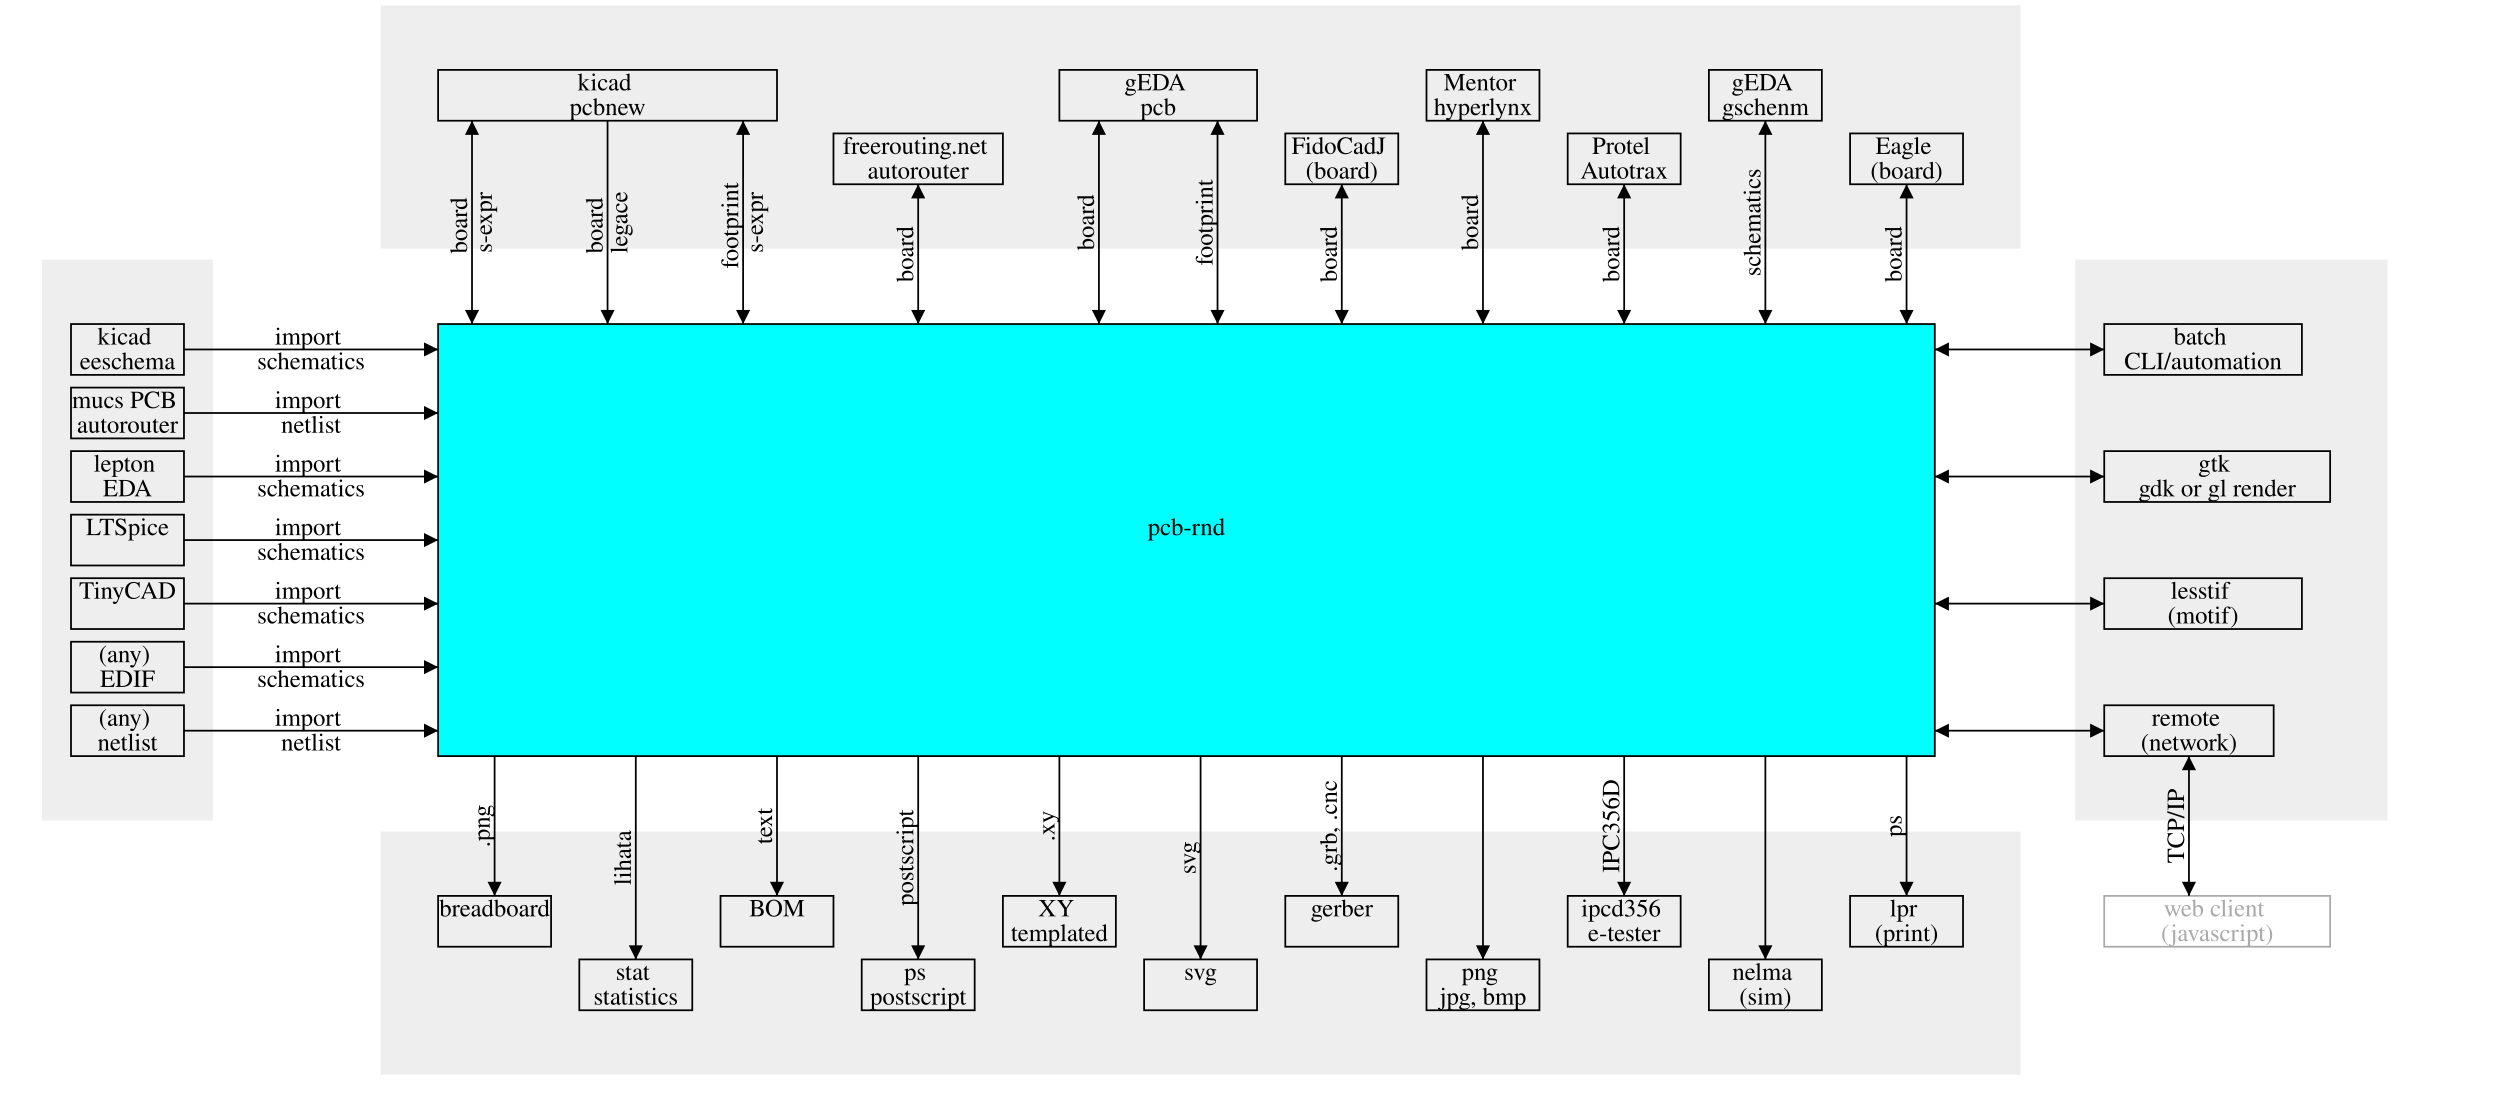
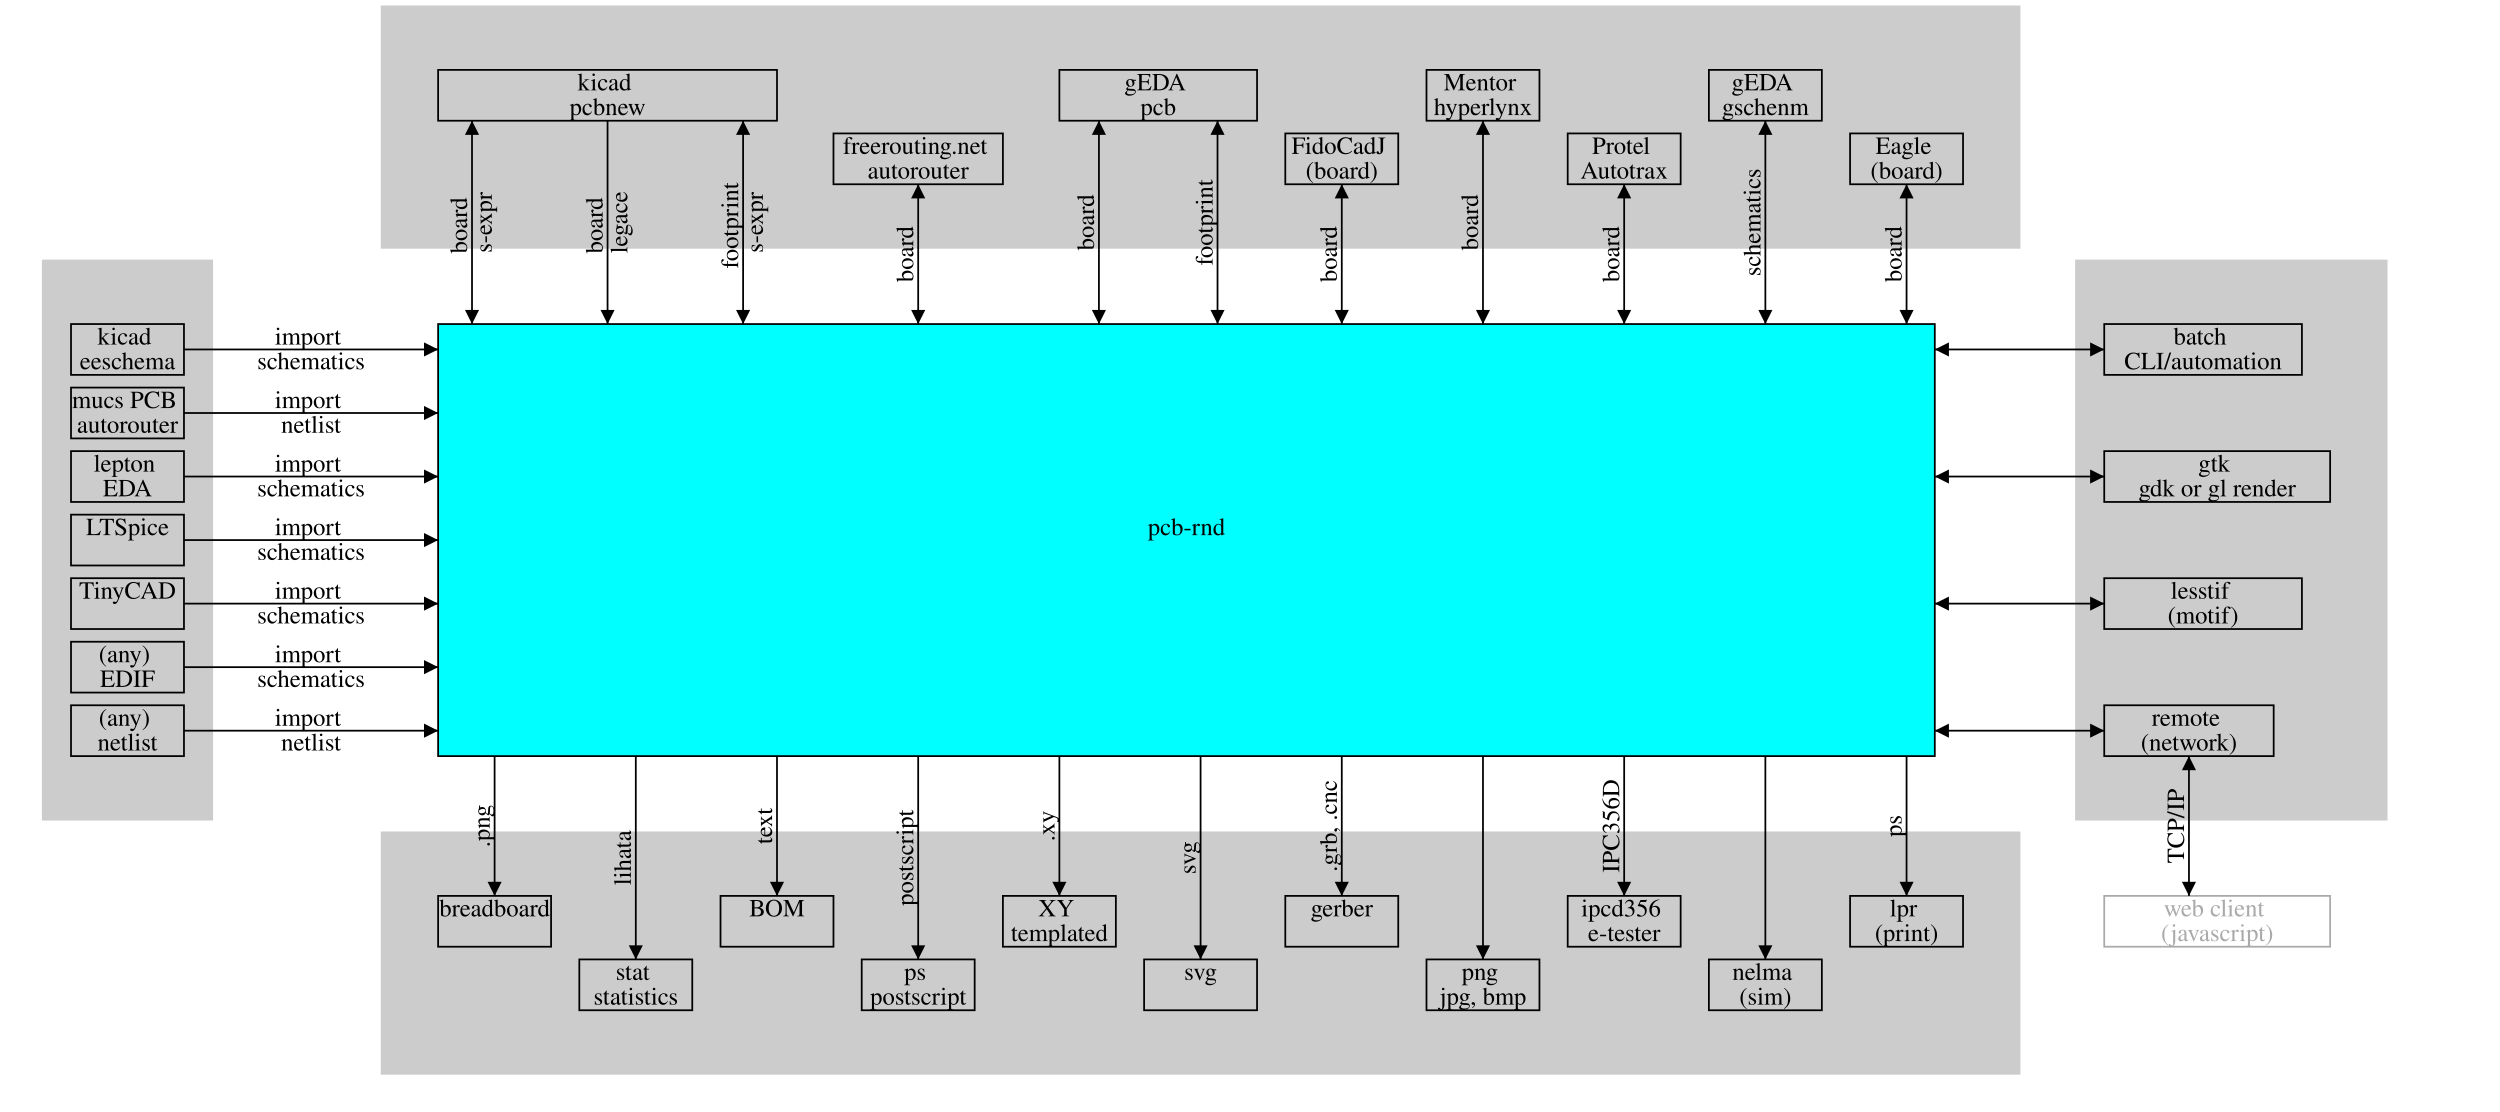
<svg xmlns="http://www.w3.org/2000/svg" width="1376pt" height="612pt" viewBox="-8 -18 1384 630">
  <g>
    <marker id="ahs" viewBox="0 0 60 60" refX="0" refY="30" markerUnits="strokeWidth" markerWidth="8" markerHeight="10" orient="auto">
      <path d="M 60 0 L 0 30 L 60 60 z" />
    </marker>
    <marker id="ahe" viewBox="-60 0 60 60" refX="0" refY="30" markerUnits="strokeWidth" markerWidth="8" markerHeight="10" orient="auto">
      <g transform="scale(-1 1)">
        <path d="M 60 0 L 0 30 L 60 60 z" />
      </g>
    </marker>
    <polygon fill="#00ffff" stroke="#000000" points="224,165.6 1072,165.6  1072,410.4 224,410.4" />
    <text fill="#000000" text-anchor="middle" x="648" y="288" font-family="Times,serif" font-size="14.00">
      <tspan dy="-0.2em">pcb-rnd</tspan>
    </text>
-     <polygon fill="#eeeeee" stroke="#eeeeee" points="192,-14.4 1120,-14.4  1120,122.4 192,122.4" />
+     <polygon fill="#cccccc" stroke="#cccccc" points="192,-14.4 1120,-14.4  1120,122.4 192,122.4" />
    <text fill="#000000" text-anchor="middle" x="656" y="54" font-family="Times,serif" font-size="14.00">
      <tspan dy="-0.2em" />
    </text>
-     <polygon fill="#eeeeee" stroke="#eeeeee" points="192,453.6 1120,453.6  1120,590.4 192,590.4" />
+     <polygon fill="#cccccc" stroke="#cccccc" points="192,453.6 1120,453.6  1120,590.4 192,590.4" />
    <text fill="#000000" text-anchor="middle" x="656" y="522" font-family="Times,serif" font-size="14.00">
      <tspan dy="-0.2em" />
    </text>
-     <polygon fill="#eeeeee" stroke="#eeeeee" points="1152,129.6 1328,129.6  1328,446.4 1152,446.4" />
+     <polygon fill="#cccccc" stroke="#cccccc" points="1152,129.6 1328,129.6  1328,446.4 1152,446.4" />
    <text fill="#000000" text-anchor="middle" x="1240" y="288" font-family="Times,serif" font-size="14.00">
      <tspan dy="-0.2em" />
    </text>
-     <polygon fill="#eeeeee" stroke="#eeeeee" points="0,129.6 96,129.6  96,446.4 0,446.4" />
+     <polygon fill="#cccccc" stroke="#cccccc" points="0,129.6 96,129.6  96,446.4 0,446.4" />
    <text fill="#000000" text-anchor="middle" x="48" y="288" font-family="Times,serif" font-size="14.00">
      <tspan dy="-0.2em" />
    </text>
    <polygon fill="none" stroke="#000000" points="224,21.6 416,21.6  416,50.4 224,50.4" />
    <text fill="#000000" text-anchor="middle" x="320" y="36" font-family="Times,serif" font-size="14.00">
      <tspan dy="-0.2em">kicad</tspan>
      <tspan x="320" dy="1em">pcbnew</tspan>
    </text>
    <polygon fill="none" stroke="#000000" points="1168,237.6 1296,237.6  1296,266.4 1168,266.4" />
    <text fill="#000000" text-anchor="middle" x="1232" y="252" font-family="Times,serif" font-size="14.00">
      <tspan dy="-0.2em">gtk</tspan>
      <tspan x="1232" dy="1em">gdk or gl render</tspan>
    </text>
    <polygon fill="none" stroke="#aaaaaa" points="1168,489.6 1296,489.6  1296,518.4 1168,518.4" />
    <text fill="#aaaaaa" text-anchor="middle" x="1232" y="504" font-family="Times,serif" font-size="14.00">
      <tspan dy="-0.2em">web client</tspan>
      <tspan x="1232" dy="1em">(javascript)</tspan>
    </text>
    <polygon fill="none" stroke="#000000" points="1168,165.6 1280,165.6  1280,194.4 1168,194.4" />
    <text fill="#000000" text-anchor="middle" x="1224" y="180" font-family="Times,serif" font-size="14.00">
      <tspan dy="-0.2em">batch</tspan>
      <tspan x="1224" dy="1em">CLI/automation</tspan>
    </text>
    <polygon fill="none" stroke="#000000" points="1168,309.6 1280,309.6  1280,338.4 1168,338.4" />
    <text fill="#000000" text-anchor="middle" x="1224" y="324" font-family="Times,serif" font-size="14.00">
      <tspan dy="-0.2em">lesstif</tspan>
      <tspan x="1224" dy="1em">(motif)</tspan>
    </text>
    <polygon fill="none" stroke="#000000" points="576,21.6 688,21.6  688,50.4 576,50.4" />
    <text fill="#000000" text-anchor="middle" x="632" y="36" font-family="Times,serif" font-size="14.00">
      <tspan dy="-0.2em">gEDA</tspan>
      <tspan x="632" dy="1em">pcb</tspan>
    </text>
    <polygon fill="none" stroke="#000000" points="1168,381.6 1264,381.6  1264,410.4 1168,410.4" />
    <text fill="#000000" text-anchor="middle" x="1216" y="396" font-family="Times,serif" font-size="14.00">
      <tspan dy="-0.2em">remote</tspan>
      <tspan x="1216" dy="1em">(network)</tspan>
    </text>
    <polygon fill="none" stroke="#000000" points="448,57.6 544,57.6  544,86.4 448,86.4" />
    <text fill="#000000" text-anchor="middle" x="496" y="72" font-family="Times,serif" font-size="14.00">
      <tspan dy="-0.2em">freerouting.net</tspan>
      <tspan x="496" dy="1em">autorouter</tspan>
    </text>
    <polygon fill="none" stroke="#000000" points="864,489.6 928,489.6  928,518.4 864,518.4" />
    <text fill="#000000" text-anchor="middle" x="896" y="504" font-family="Times,serif" font-size="14.00">
      <tspan dy="-0.2em">ipcd356</tspan>
      <tspan x="896" dy="1em">e-tester</tspan>
    </text>
    <polygon fill="none" stroke="#000000" points="704,489.6 768,489.6  768,518.4 704,518.4" />
    <text fill="#000000" text-anchor="middle" x="736" y="504" font-family="Times,serif" font-size="14.00">
      <tspan dy="-0.2em">gerber</tspan>
    </text>
    <polygon fill="none" stroke="#000000" points="16,345.6 80,345.6  80,374.4 16,374.4" />
    <text fill="#000000" text-anchor="middle" x="48" y="360" font-family="Times,serif" font-size="14.00">
      <tspan dy="-0.2em">(any)</tspan>
      <tspan x="48" dy="1em">EDIF</tspan>
    </text>
    <polygon fill="none" stroke="#000000" points="16,309.6 80,309.6  80,338.4 16,338.4" />
    <text fill="#000000" text-anchor="middle" x="48" y="324" font-family="Times,serif" font-size="14.00">
      <tspan dy="-0.2em">TinyCAD</tspan>
    </text>
    <polygon fill="none" stroke="#000000" points="16,273.6 80,273.6  80,302.4 16,302.4" />
    <text fill="#000000" text-anchor="middle" x="48" y="288" font-family="Times,serif" font-size="14.00">
      <tspan dy="-0.2em">LTSpice</tspan>
    </text>
    <polygon fill="none" stroke="#000000" points="624,525.6 688,525.6  688,554.4 624,554.4" />
    <text fill="#000000" text-anchor="middle" x="656" y="540" font-family="Times,serif" font-size="14.00">
      <tspan dy="-0.2em">svg</tspan>
    </text>
    <polygon fill="none" stroke="#000000" points="544,489.6 608,489.6  608,518.4 544,518.4" />
    <text fill="#000000" text-anchor="middle" x="576" y="504" font-family="Times,serif" font-size="14.00">
      <tspan dy="-0.2em">XY</tspan>
      <tspan x="576" dy="1em">templated</tspan>
    </text>
    <polygon fill="none" stroke="#000000" points="1024,489.6 1088,489.6  1088,518.4 1024,518.4" />
    <text fill="#000000" text-anchor="middle" x="1056" y="504" font-family="Times,serif" font-size="14.00">
      <tspan dy="-0.2em">lpr</tspan>
      <tspan x="1056" dy="1em">(print)</tspan>
    </text>
    <polygon fill="none" stroke="#000000" points="784,525.6 848,525.6  848,554.4 784,554.4" />
    <text fill="#000000" text-anchor="middle" x="816" y="540" font-family="Times,serif" font-size="14.00">
      <tspan dy="-0.2em">png</tspan>
      <tspan x="816" dy="1em">jpg, bmp</tspan>
    </text>
    <polygon fill="none" stroke="#000000" points="224,489.6 288,489.6  288,518.4 224,518.4" />
    <text fill="#000000" text-anchor="middle" x="256" y="504" font-family="Times,serif" font-size="14.00">
      <tspan dy="-0.2em">breadboard</tspan>
    </text>
    <polygon fill="none" stroke="#000000" points="464,525.6 528,525.6  528,554.4 464,554.4" />
    <text fill="#000000" text-anchor="middle" x="496" y="540" font-family="Times,serif" font-size="14.00">
      <tspan dy="-0.2em">ps</tspan>
      <tspan x="496" dy="1em">postscript</tspan>
    </text>
    <polygon fill="none" stroke="#000000" points="16,201.6 80,201.6  80,230.4 16,230.4" />
    <text fill="#000000" text-anchor="middle" x="48" y="216" font-family="Times,serif" font-size="14.00">
      <tspan dy="-0.2em">mucs PCB</tspan>
      <tspan x="48" dy="1em">autorouter</tspan>
    </text>
    <polygon fill="none" stroke="#000000" points="16,237.6 80,237.6  80,266.4 16,266.4" />
    <text fill="#000000" text-anchor="middle" x="48" y="252" font-family="Times,serif" font-size="14.00">
      <tspan dy="-0.2em">lepton</tspan>
      <tspan x="48" dy="1em">EDA</tspan>
    </text>
    <polygon fill="none" stroke="#000000" points="944,525.6 1008,525.6  1008,554.4 944,554.4" />
    <text fill="#000000" text-anchor="middle" x="976" y="540" font-family="Times,serif" font-size="14.00">
      <tspan dy="-0.2em">nelma</tspan>
      <tspan x="976" dy="1em">(sim)</tspan>
    </text>
    <polygon fill="none" stroke="#000000" points="16,165.6 80,165.6  80,194.4 16,194.4" />
    <text fill="#000000" text-anchor="middle" x="48" y="180" font-family="Times,serif" font-size="14.00">
      <tspan dy="-0.2em">kicad</tspan>
      <tspan x="48" dy="1em">eeschema</tspan>
    </text>
    <polygon fill="none" stroke="#000000" points="384,489.6 448,489.6  448,518.4 384,518.4" />
    <text fill="#000000" text-anchor="middle" x="416" y="504" font-family="Times,serif" font-size="14.00">
      <tspan dy="-0.2em">BOM</tspan>
    </text>
    <polygon fill="none" stroke="#000000" points="16,381.6 80,381.6  80,410.4 16,410.4" />
    <text fill="#000000" text-anchor="middle" x="48" y="396" font-family="Times,serif" font-size="14.00">
      <tspan dy="-0.2em">(any)</tspan>
      <tspan x="48" dy="1em">netlist</tspan>
    </text>
    <polygon fill="none" stroke="#000000" points="304,525.6 368,525.6  368,554.4 304,554.4" />
    <text fill="#000000" text-anchor="middle" x="336" y="540" font-family="Times,serif" font-size="14.00">
      <tspan dy="-0.2em">stat</tspan>
      <tspan x="336" dy="1em">statistics</tspan>
    </text>
    <polygon fill="none" stroke="#000000" points="784,21.6 848,21.6  848,50.4 784,50.4" />
    <text fill="#000000" text-anchor="middle" x="816" y="36" font-family="Times,serif" font-size="14.00">
      <tspan dy="-0.2em">Mentor</tspan>
      <tspan x="816" dy="1em">hyperlynx</tspan>
    </text>
    <polygon fill="none" stroke="#000000" points="944,21.6 1008,21.6  1008,50.4 944,50.4" />
    <text fill="#000000" text-anchor="middle" x="976" y="36" font-family="Times,serif" font-size="14.00">
      <tspan dy="-0.2em">gEDA</tspan>
      <tspan x="976" dy="1em">gschenm</tspan>
    </text>
    <polygon fill="none" stroke="#000000" points="1024,57.6 1088,57.6  1088,86.4 1024,86.4" />
    <text fill="#000000" text-anchor="middle" x="1056" y="72" font-family="Times,serif" font-size="14.00">
      <tspan dy="-0.2em">Eagle</tspan>
      <tspan x="1056" dy="1em">(board)</tspan>
    </text>
    <polygon fill="none" stroke="#000000" points="704,57.6 768,57.6  768,86.4 704,86.4" />
    <text fill="#000000" text-anchor="middle" x="736" y="72" font-family="Times,serif" font-size="14.00">
      <tspan dy="-0.2em">FidoCadJ</tspan>
      <tspan x="736" dy="1em">(board)</tspan>
    </text>
    <polygon fill="none" stroke="#000000" points="864,57.6 928,57.6  928,86.4 864,86.4" />
    <text fill="#000000" text-anchor="middle" x="896" y="72" font-family="Times,serif" font-size="14.00">
      <tspan dy="-0.2em">Protel</tspan>
      <tspan x="896" dy="1em">Autotrax</tspan>
    </text>
    <line marker-end="url(#ahe)" x1="80" y1="288" x2="224" y2="288" stroke="#000000" />
    <text fill="#000000" text-anchor="middle" x="152" y="288" font-family="Times,serif" font-size="14.00">
      <tspan dy="-0.2em">import</tspan>
      <tspan x="152" dy="1em">schematics</tspan>
    </text>
    <line marker-end="url(#ahe)" x1="80" y1="396" x2="224" y2="396" stroke="#000000" />
    <text fill="#000000" text-anchor="middle" x="152" y="396" font-family="Times,serif" font-size="14.00">
      <tspan dy="-0.2em">import</tspan>
      <tspan x="152" dy="1em">netlist</tspan>
    </text>
    <line marker-end="url(#ahe)" x1="80" y1="324" x2="224" y2="324" stroke="#000000" />
    <text fill="#000000" text-anchor="middle" x="152" y="324" font-family="Times,serif" font-size="14.00">
      <tspan dy="-0.2em">import</tspan>
      <tspan x="152" dy="1em">schematics</tspan>
    </text>
    <line marker-end="url(#ahe)" marker-start="url(#ahs)" x1="976" y1="50.4" x2="976" y2="165.6" stroke="#000000" />
    <g transform="rotate(-90 976 108)">
      <text fill="#000000" text-anchor="middle" x="976" y="108" font-family="Times,serif" font-size="14.00">
        <tspan dy="-0.2em">schematics</tspan>
      </text>
    </g>
    <line marker-end="url(#ahe)" x1="80" y1="360" x2="224" y2="360" stroke="#000000" />
    <text fill="#000000" text-anchor="middle" x="152" y="360" font-family="Times,serif" font-size="14.00">
      <tspan dy="-0.2em">import</tspan>
      <tspan x="152" dy="1em">schematics</tspan>
    </text>
    <line marker-end="url(#ahe)" marker-start="url(#ahs)" x1="598.4" y1="50.4" x2="598.4" y2="165.6" stroke="#000000" />
    <g transform="rotate(-90 598.4 108)">
      <text fill="#000000" text-anchor="middle" x="598.4" y="108" font-family="Times,serif" font-size="14.00">
        <tspan dy="-0.2em">board</tspan>
      </text>
    </g>
    <line marker-end="url(#ahe)" marker-start="url(#ahs)" x1="816" y1="50.4" x2="816" y2="165.6" stroke="#000000" />
    <g transform="rotate(-90 816 108)">
      <text fill="#000000" text-anchor="middle" x="816" y="108" font-family="Times,serif" font-size="14.00">
        <tspan dy="-0.2em">board</tspan>
      </text>
    </g>
    <line marker-end="url(#ahe)" x1="320" y1="50.4" x2="320" y2="165.6" stroke="#000000" />
    <g transform="rotate(-90 320 108)">
      <text fill="#000000" text-anchor="middle" x="320" y="108" font-family="Times,serif" font-size="14.00">
        <tspan dy="-0.2em">board</tspan>
        <tspan x="320" dy="1em">legace</tspan>
      </text>
    </g>
    <line marker-end="url(#ahe)" x1="256" y1="410.4" x2="256" y2="489.6" stroke="#000000" />
    <g transform="rotate(-90 256 450)">
      <text fill="#000000" text-anchor="middle" x="256" y="450" font-family="Times,serif" font-size="14.00">
        <tspan dy="-0.2em">.png</tspan>
      </text>
    </g>
    <line marker-end="url(#ahe)" marker-start="url(#ahs)" x1="665.6" y1="50.4" x2="665.6" y2="165.6" stroke="#000000" />
    <g transform="rotate(-90 665.6 108)">
      <text fill="#000000" text-anchor="middle" x="665.6" y="108" font-family="Times,serif" font-size="14.00">
        <tspan dy="-0.2em">footprint</tspan>
      </text>
    </g>
    <line marker-end="url(#ahe)" marker-start="url(#ahs)" x1="736" y1="86.4" x2="736" y2="165.6" stroke="#000000" />
    <g transform="rotate(-90 736 126)">
      <text fill="#000000" text-anchor="middle" x="736" y="126" font-family="Times,serif" font-size="14.00">
        <tspan dy="-0.2em">board</tspan>
      </text>
    </g>
    <line marker-end="url(#ahe)" marker-start="url(#ahs)" x1="396.8" y1="50.4" x2="396.8" y2="165.6" stroke="#000000" />
    <g transform="rotate(-90 396.8 108)">
      <text fill="#000000" text-anchor="middle" x="396.8" y="108" font-family="Times,serif" font-size="14.00">
        <tspan dy="-0.2em">footprint</tspan>
        <tspan x="396.8" dy="1em">s-expr</tspan>
      </text>
    </g>
    <line marker-end="url(#ahe)" x1="416" y1="410.4" x2="416" y2="489.6" stroke="#000000" />
    <g transform="rotate(-90 416 450)">
      <text fill="#000000" text-anchor="middle" x="416" y="450" font-family="Times,serif" font-size="14.00">
        <tspan dy="-0.2em">text</tspan>
      </text>
    </g>
    <line marker-end="url(#ahe)" marker-start="url(#ahs)" x1="243.2" y1="50.4" x2="243.2" y2="165.6" stroke="#000000" />
    <g transform="rotate(-90 243.2 108)">
      <text fill="#000000" text-anchor="middle" x="243.2" y="108" font-family="Times,serif" font-size="14.00">
        <tspan dy="-0.2em">board</tspan>
        <tspan x="243.2" dy="1em">s-expr</tspan>
      </text>
    </g>
    <line marker-end="url(#ahe)" marker-start="url(#ahs)" x1="1072" y1="180" x2="1168" y2="180" stroke="#000000" />
    <line marker-end="url(#ahe)" marker-start="url(#ahs)" x1="896" y1="86.4" x2="896" y2="165.6" stroke="#000000" />
    <g transform="rotate(-90 896 126)">
      <text fill="#000000" text-anchor="middle" x="896" y="126" font-family="Times,serif" font-size="14.00">
        <tspan dy="-0.2em">board</tspan>
      </text>
    </g>
    <line marker-end="url(#ahe)" x1="80" y1="180" x2="224" y2="180" stroke="#000000" />
    <text fill="#000000" text-anchor="middle" x="152" y="180" font-family="Times,serif" font-size="14.00">
      <tspan dy="-0.2em">import</tspan>
      <tspan x="152" dy="1em">schematics</tspan>
    </text>
    <line marker-end="url(#ahe)" marker-start="url(#ahs)" x1="496" y1="86.4" x2="496" y2="165.6" stroke="#000000" />
    <g transform="rotate(-90 496 126)">
      <text fill="#000000" text-anchor="middle" x="496" y="126" font-family="Times,serif" font-size="14.00">
        <tspan dy="-0.2em">board</tspan>
      </text>
    </g>
    <line marker-end="url(#ahe)" x1="576" y1="410.4" x2="576" y2="489.6" stroke="#000000" />
    <g transform="rotate(-90 576 450)">
      <text fill="#000000" text-anchor="middle" x="576" y="450" font-family="Times,serif" font-size="14.00">
        <tspan dy="-0.2em">.xy</tspan>
      </text>
    </g>
    <line marker-end="url(#ahe)" marker-start="url(#ahs)" x1="1072" y1="252" x2="1168" y2="252" stroke="#000000" />
    <line marker-end="url(#ahe)" x1="336" y1="410.4" x2="336" y2="525.6" stroke="#000000" />
    <g transform="rotate(-90 336 468)">
      <text fill="#000000" text-anchor="middle" x="336" y="468" font-family="Times,serif" font-size="14.00">
        <tspan dy="-0.2em">lihata</tspan>
      </text>
    </g>
    <line marker-end="url(#ahe)" marker-start="url(#ahs)" x1="1056" y1="86.4" x2="1056" y2="165.6" stroke="#000000" />
    <g transform="rotate(-90 1056 126)">
      <text fill="#000000" text-anchor="middle" x="1056" y="126" font-family="Times,serif" font-size="14.00">
        <tspan dy="-0.2em">board</tspan>
      </text>
    </g>
    <line marker-end="url(#ahe)" x1="896" y1="410.4" x2="896" y2="489.6" stroke="#000000" />
    <g transform="rotate(-90 896 450)">
      <text fill="#000000" text-anchor="middle" x="896" y="450" font-family="Times,serif" font-size="14.00">
        <tspan dy="-0.2em">IPC356D</tspan>
      </text>
    </g>
    <line marker-end="url(#ahe)" marker-start="url(#ahs)" x1="1072" y1="324" x2="1168" y2="324" stroke="#000000" />
    <line marker-end="url(#ahe)" x1="816" y1="410.4" x2="816" y2="525.6" stroke="#000000" />
    <line marker-end="url(#ahe)" x1="736" y1="410.4" x2="736" y2="489.6" stroke="#000000" />
    <g transform="rotate(-90 736 450)">
      <text fill="#000000" text-anchor="middle" x="736" y="450" font-family="Times,serif" font-size="14.00">
        <tspan dy="-0.2em">.grb, .cnc</tspan>
      </text>
    </g>
    <line marker-end="url(#ahe)" x1="496" y1="410.4" x2="496" y2="525.6" stroke="#000000" />
    <g transform="rotate(-90 496 468)">
      <text fill="#000000" text-anchor="middle" x="496" y="468" font-family="Times,serif" font-size="14.00">
        <tspan dy="-0.2em">postscript</tspan>
      </text>
    </g>
    <line marker-end="url(#ahe)" x1="1056" y1="410.4" x2="1056" y2="489.6" stroke="#000000" />
    <g transform="rotate(-90 1056 450)">
      <text fill="#000000" text-anchor="middle" x="1056" y="450" font-family="Times,serif" font-size="14.00">
        <tspan dy="-0.2em">ps</tspan>
      </text>
    </g>
    <line marker-end="url(#ahe)" marker-start="url(#ahs)" x1="1072" y1="396" x2="1168" y2="396" stroke="#000000" />
    <line marker-end="url(#ahe)" x1="976" y1="410.4" x2="976" y2="525.6" stroke="#000000" />
    <line marker-end="url(#ahe)" x1="656" y1="410.4" x2="656" y2="525.6" stroke="#000000" />
    <g transform="rotate(-90 656 468)">
      <text fill="#000000" text-anchor="middle" x="656" y="468" font-family="Times,serif" font-size="14.00">
        <tspan dy="-0.2em">svg</tspan>
      </text>
    </g>
    <line marker-end="url(#ahe)" marker-start="url(#ahs)" x1="1216" y1="410.4" x2="1216" y2="489.6" stroke="#000000" />
    <g transform="rotate(-90 1216 450)">
      <text fill="#000000" text-anchor="middle" x="1216" y="450" font-family="Times,serif" font-size="14.00">
        <tspan dy="-0.2em">TCP/IP</tspan>
      </text>
    </g>
    <line marker-end="url(#ahe)" x1="80" y1="216" x2="224" y2="216" stroke="#000000" />
    <text fill="#000000" text-anchor="middle" x="152" y="216" font-family="Times,serif" font-size="14.00">
      <tspan dy="-0.2em">import</tspan>
      <tspan x="152" dy="1em">netlist</tspan>
    </text>
    <line marker-end="url(#ahe)" x1="80" y1="252" x2="224" y2="252" stroke="#000000" />
    <text fill="#000000" text-anchor="middle" x="152" y="252" font-family="Times,serif" font-size="14.00">
      <tspan dy="-0.2em">import</tspan>
      <tspan x="152" dy="1em">schematics</tspan>
    </text>
  </g>
</svg>
